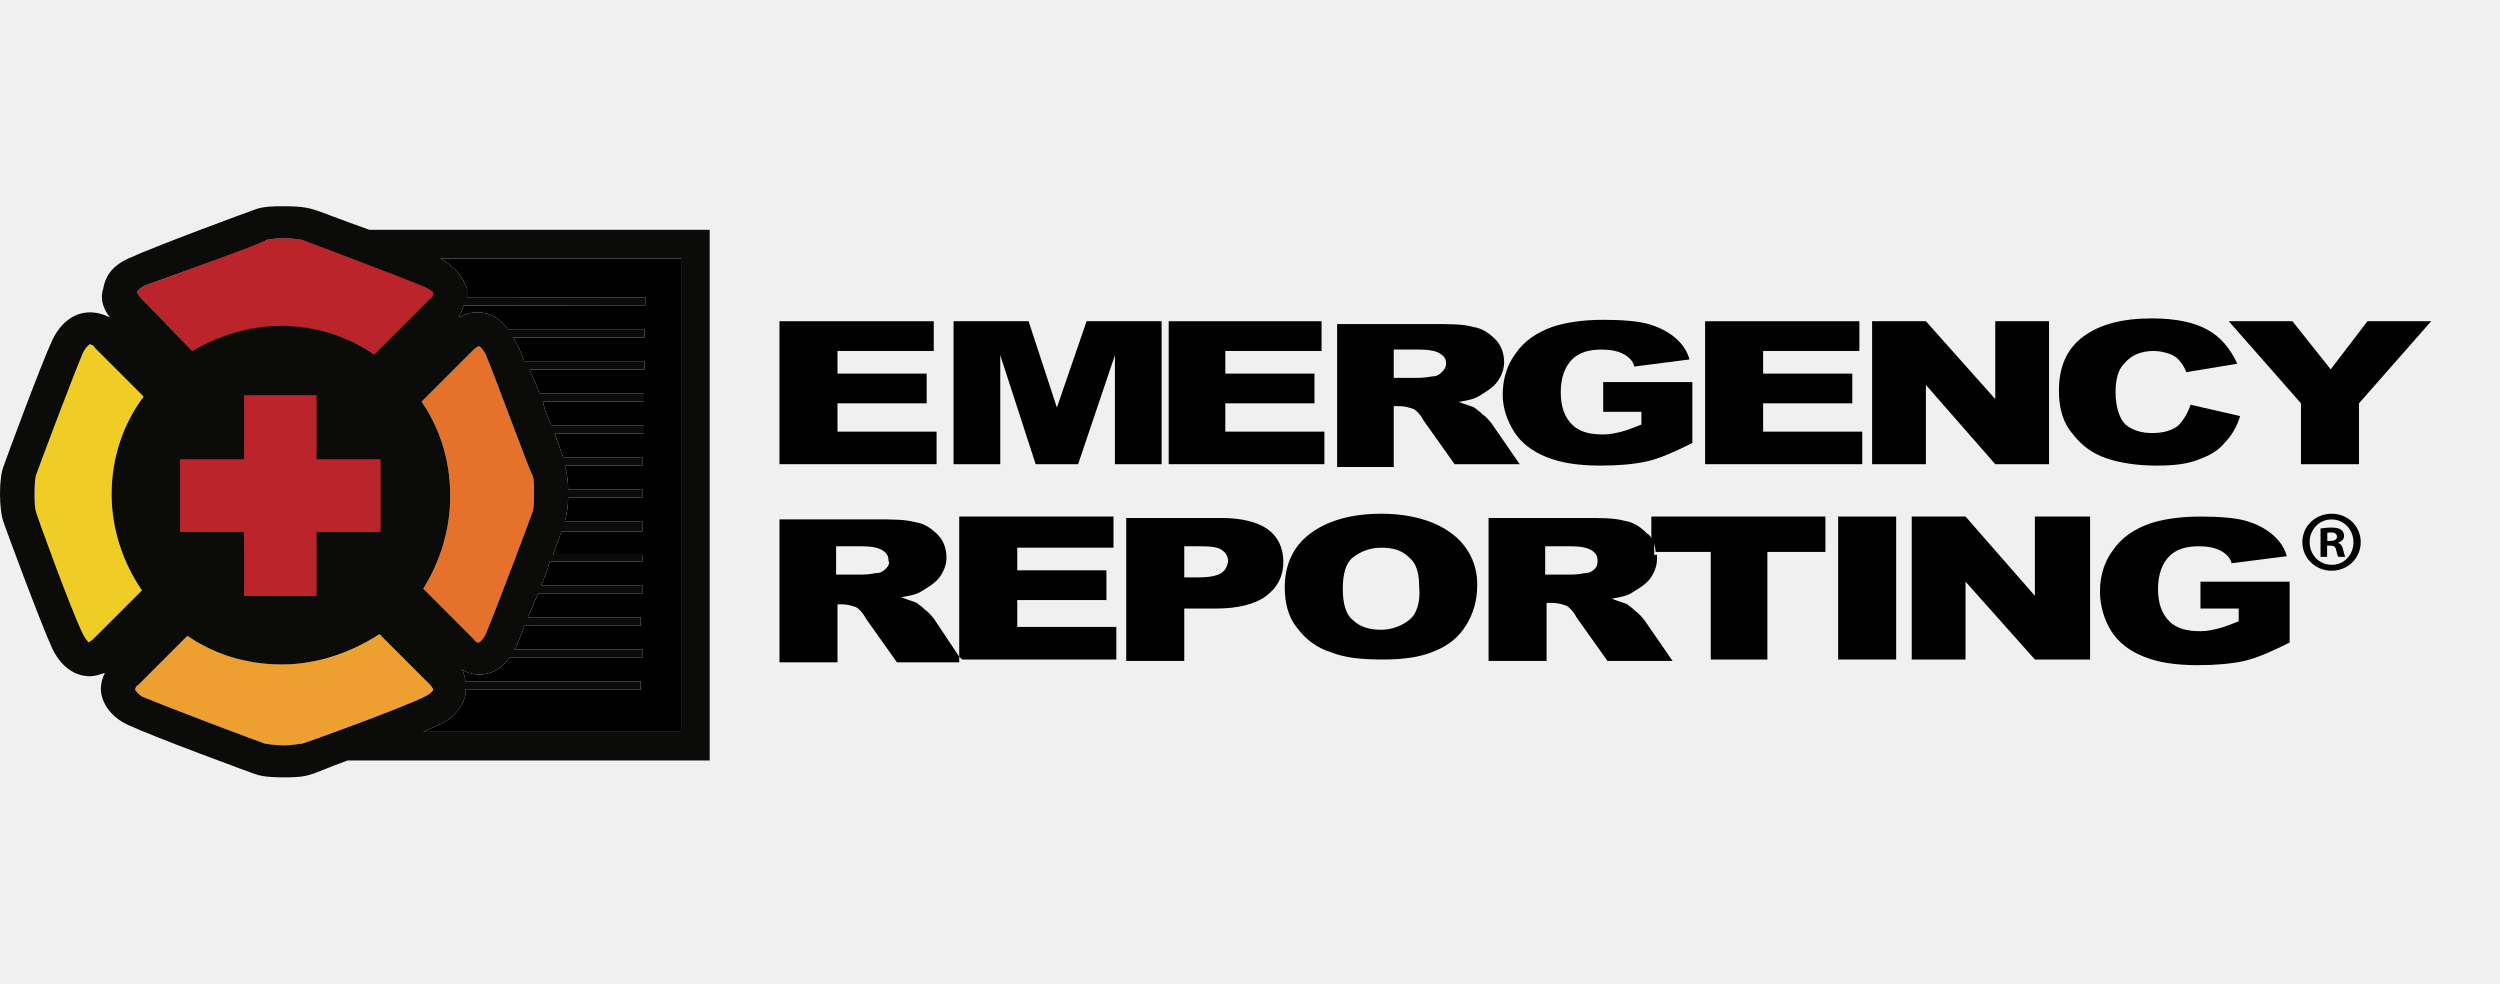
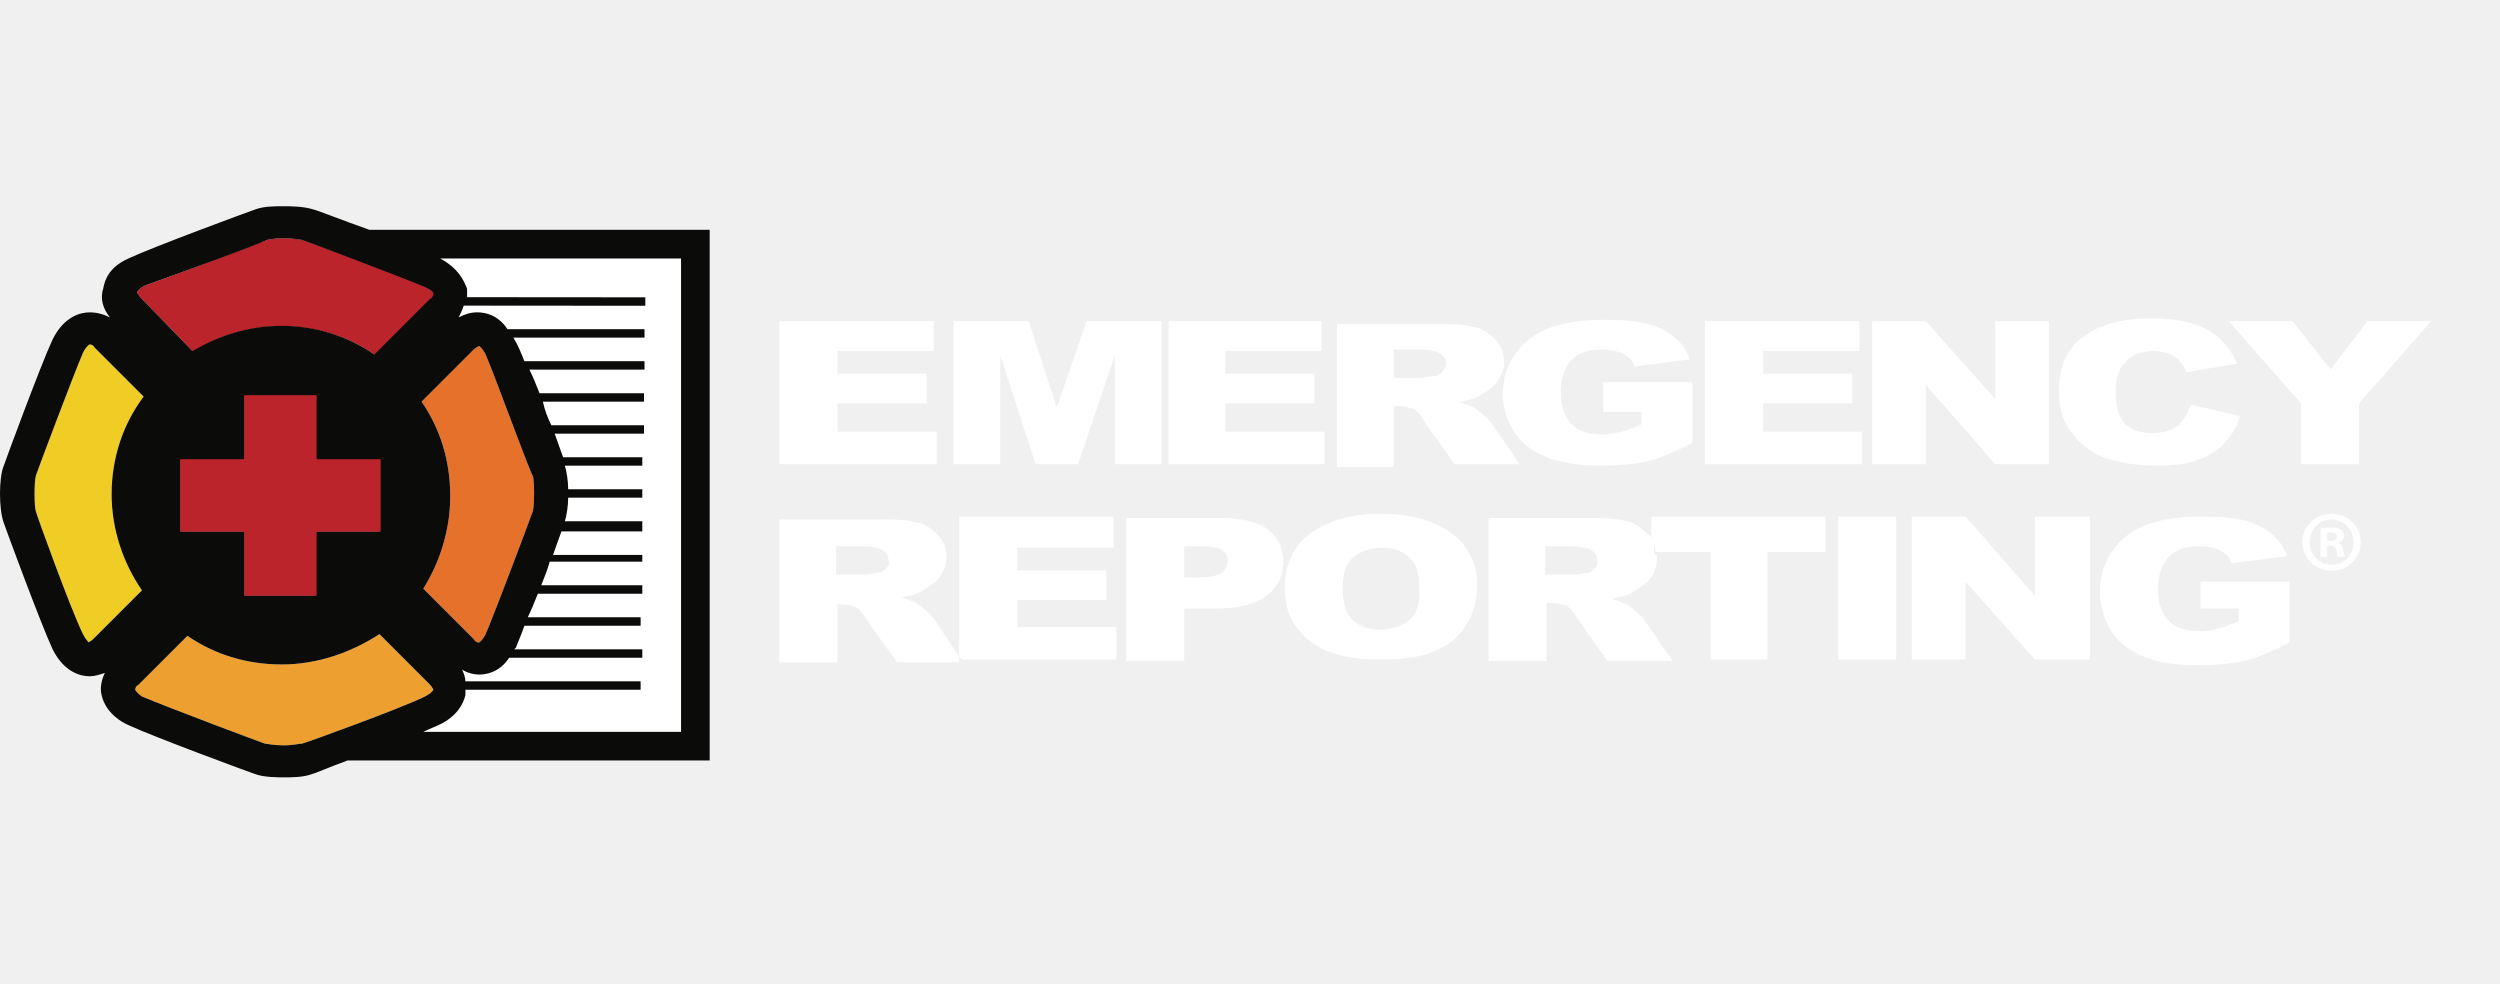
<svg xmlns="http://www.w3.org/2000/svg" width="122" height="48" viewBox="0 0 122 48">
  <g fill="none" fill-rule="evenodd" transform="translate(0 10)">
-     <path fill="#000000" d="M33.235,25.715 L20.657,25.715 C20.985,25.55 21.232,25.468 21.396,25.386 C22.301,24.975 22.63,24.317 22.712,23.906 C22.712,23.824 22.712,23.742 22.712,23.659 L31.262,23.659 L31.262,23.248 L22.712,23.248 C22.712,23.084 22.63,22.837 22.548,22.673 C22.794,22.837 23.123,22.919 23.37,22.919 C23.699,22.919 24.356,22.837 24.849,22.097 L31.344,22.097 L31.344,21.686 L25.096,21.686 L25.178,21.604 C25.261,21.357 25.425,21.029 25.59,20.535 L31.262,20.535 L31.262,20.124 L25.754,20.124 C25.918,19.795 26.083,19.384 26.247,18.973 L31.344,18.973 L31.344,18.562 L26.412,18.562 C26.576,18.151 26.741,17.74 26.823,17.411 L31.344,17.411 L31.344,17.082 L26.987,17.082 C27.152,16.589 27.316,16.178 27.398,15.931 L31.344,15.931 L31.344,15.438 L27.563,15.438 C27.645,15.191 27.727,14.698 27.727,14.287 L31.344,14.287 L31.344,13.876 L27.727,13.876 C27.727,13.465 27.645,12.971 27.563,12.725 L31.344,12.725 L31.344,12.314 L27.48,12.314 C27.398,12.067 27.234,11.656 27.069,11.163 L31.427,11.163 L31.427,10.752 L26.905,10.752 C26.741,10.423 26.576,10.012 26.494,9.601 L31.427,9.601 L31.427,9.19 L26.329,9.19 C26.165,8.779 26.001,8.367 25.836,8.038 L31.452,8.038 L31.452,7.627 L25.59,7.627 C25.425,7.216 25.261,6.805 25.096,6.559 C25.096,6.559 25.096,6.476 25.014,6.476 L31.452,6.476 L31.452,6.065 L24.767,6.065 C24.274,5.325 23.616,5.243 23.288,5.243 C22.959,5.243 22.712,5.325 22.383,5.49 C22.465,5.325 22.548,5.161 22.63,4.914 L31.491,4.921 L31.491,4.51 L22.794,4.503 C22.794,4.339 22.794,4.257 22.794,4.092 C22.63,3.681 22.383,3.106 21.479,2.612 L33.235,2.612 L33.235,25.715 Z" />
+     <path fill="#FFFFFF" d="M33.235,25.715 L20.657,25.715 C20.985,25.55 21.232,25.468 21.396,25.386 C22.301,24.975 22.63,24.317 22.712,23.906 C22.712,23.824 22.712,23.742 22.712,23.659 L31.262,23.659 L31.262,23.248 L22.712,23.248 C22.712,23.084 22.63,22.837 22.548,22.673 C22.794,22.837 23.123,22.919 23.37,22.919 C23.699,22.919 24.356,22.837 24.849,22.097 L31.344,22.097 L31.344,21.686 L25.096,21.686 L25.178,21.604 C25.261,21.357 25.425,21.029 25.59,20.535 L31.262,20.535 L31.262,20.124 L25.754,20.124 C25.918,19.795 26.083,19.384 26.247,18.973 L31.344,18.973 L31.344,18.562 L26.412,18.562 C26.576,18.151 26.741,17.74 26.823,17.411 L31.344,17.411 L31.344,17.082 L26.987,17.082 C27.152,16.589 27.316,16.178 27.398,15.931 L31.344,15.931 L31.344,15.438 L27.563,15.438 C27.645,15.191 27.727,14.698 27.727,14.287 L31.344,14.287 L31.344,13.876 L27.727,13.876 C27.727,13.465 27.645,12.971 27.563,12.725 L31.344,12.725 L31.344,12.314 L27.48,12.314 C27.398,12.067 27.234,11.656 27.069,11.163 L31.427,11.163 L31.427,10.752 L26.905,10.752 C26.741,10.423 26.576,10.012 26.494,9.601 L31.427,9.601 L31.427,9.19 L26.329,9.19 C26.165,8.779 26.001,8.367 25.836,8.038 L31.452,8.038 L31.452,7.627 L25.59,7.627 C25.425,7.216 25.261,6.805 25.096,6.559 C25.096,6.559 25.096,6.476 25.014,6.476 L31.452,6.476 L31.452,6.065 L24.767,6.065 C24.274,5.325 23.616,5.243 23.288,5.243 C22.959,5.243 22.712,5.325 22.383,5.49 C22.465,5.325 22.548,5.161 22.63,4.914 L31.491,4.921 L31.491,4.51 L22.794,4.503 C22.794,4.339 22.794,4.257 22.794,4.092 C22.63,3.681 22.383,3.106 21.479,2.612 L33.235,2.612 L33.235,25.715 Z" />
    <path fill="#BB242B" d="M6.729,4.277 C6.729,4.277 6.729,4.441 6.893,4.524 L9.442,7.155 C10.675,6.332 12.237,5.921 13.799,5.921 C15.444,5.921 17.088,6.414 18.321,7.319 L21.034,4.606 C21.116,4.524 21.199,4.359 21.199,4.359 C21.199,4.359 21.116,4.195 20.788,4.03 C19.637,3.455 15.033,1.81 14.786,1.728 C14.704,1.728 14.375,1.646 13.881,1.646 C13.388,1.646 13.142,1.728 13.059,1.728 C12.977,1.728 8.209,3.537 7.058,4.03 C6.811,4.113 6.729,4.195 6.729,4.277" />
    <path fill="#BB242B" d="M9.393,7.134 C10.626,6.394 12.106,5.901 13.75,5.901 C15.395,5.901 16.957,6.394 18.272,7.299 L20.985,4.586 C21.15,4.503 21.15,4.339 21.15,4.339 C21.15,4.257 21.068,4.174 20.739,4.01 C19.588,3.517 14.984,1.79 14.737,1.708 C14.655,1.708 14.326,1.626 13.833,1.626 C13.339,1.626 13.093,1.708 13.01,1.708 C13.01,1.79 8.242,3.517 7.091,3.928 C6.762,4.092 6.68,4.257 6.68,4.257 C6.68,4.257 6.762,4.421 6.844,4.503 L9.393,7.134" />
    <path fill="#E5712A" d="M21.972,14.205 C21.972,15.849 21.479,17.411 20.657,18.726 L23.123,21.193 C23.205,21.357 23.37,21.357 23.37,21.357 C23.37,21.357 23.534,21.275 23.699,20.946 C24.192,19.795 25.918,15.191 26.001,14.945 C26.083,14.616 26.083,13.465 26.001,13.218 C25.918,13.218 24.192,8.45 23.699,7.299 C23.534,6.97 23.37,6.887 23.37,6.887 C23.37,6.887 23.205,6.97 23.123,7.052 L20.574,9.601 C21.479,10.916 21.972,12.478 21.972,14.205" />
    <polyline fill="#BB242B" points="15.395 19.055 15.395 15.931 18.519 15.931 18.519 12.478 15.395 12.478 15.395 9.354 11.942 9.354 11.942 12.478 8.818 12.478 8.818 15.931 11.942 15.931 11.942 19.055 15.395 19.055" />
    <path fill="#F0CD25" d="M5.447,14.123 C5.447,12.314 6.022,10.669 7.009,9.354 L4.624,6.97 C4.542,6.805 4.378,6.805 4.378,6.805 C4.378,6.805 4.213,6.887 4.049,7.216 C3.556,8.367 1.829,12.971 1.747,13.218 C1.665,13.547 1.665,14.698 1.747,14.945 C1.747,15.027 3.474,19.795 4.049,20.946 C4.184,21.216 4.316,21.319 4.315,21.347 C4.357,21.325 4.475,21.26 4.542,21.193 L6.927,18.809 C6.022,17.493 5.447,15.849 5.447,14.123" />
    <path fill="#EDA02F" d="M18.519,20.946 C17.121,21.851 15.477,22.426 13.75,22.426 C12.024,22.426 10.462,21.933 9.146,21.029 L6.762,23.413 C6.598,23.495 6.598,23.659 6.598,23.659 C6.598,23.659 6.68,23.824 6.927,23.988 C8.078,24.482 12.682,26.208 12.928,26.29 C13.01,26.29 13.339,26.373 13.833,26.373 C14.326,26.373 14.573,26.29 14.737,26.29 C14.819,26.29 19.588,24.564 20.739,23.988 C21.068,23.824 21.15,23.659 21.15,23.659 C21.15,23.659 21.068,23.495 20.985,23.413 L18.519,20.946" />
    <path fill="#0B0B09" d="M33.235,25.715 L20.657,25.715 C20.985,25.55 21.232,25.468 21.396,25.386 C22.301,24.975 22.63,24.317 22.712,23.906 C22.712,23.824 22.712,23.742 22.712,23.659 L31.262,23.659 L31.262,23.248 L22.712,23.248 C22.712,23.084 22.63,22.837 22.548,22.673 C22.794,22.837 23.123,22.919 23.37,22.919 C23.699,22.919 24.356,22.837 24.849,22.097 L31.344,22.097 L31.344,21.686 L25.096,21.686 L25.178,21.604 C25.261,21.357 25.425,21.029 25.59,20.535 L31.262,20.535 L31.262,20.124 L25.754,20.124 C25.918,19.795 26.083,19.384 26.247,18.973 L31.344,18.973 L31.344,18.562 L26.412,18.562 C26.576,18.151 26.741,17.74 26.823,17.411 L31.344,17.411 L31.344,17.082 L26.987,17.082 C27.152,16.589 27.316,16.178 27.398,15.931 L31.344,15.931 L31.344,15.438 L27.563,15.438 C27.645,15.191 27.727,14.698 27.727,14.287 L31.344,14.287 L31.344,13.876 L27.727,13.876 C27.727,13.465 27.645,12.971 27.563,12.725 L31.344,12.725 L31.344,12.314 L27.48,12.314 C27.398,12.067 27.234,11.656 27.069,11.163 L31.427,11.163 L31.427,10.752 L26.905,10.752 C26.741,10.423 26.576,10.012 26.494,9.601 L31.427,9.601 L31.427,9.19 L26.329,9.19 C26.165,8.779 26.001,8.367 25.836,8.038 L31.452,8.038 L31.452,7.627 L25.59,7.627 C25.425,7.216 25.261,6.805 25.096,6.559 C25.096,6.559 25.096,6.476 25.014,6.476 L31.452,6.476 L31.452,6.065 L24.767,6.065 C24.274,5.325 23.616,5.243 23.288,5.243 C22.959,5.243 22.712,5.325 22.383,5.49 C22.465,5.325 22.548,5.161 22.63,4.914 L31.491,4.921 L31.491,4.51 L22.794,4.503 C22.794,4.339 22.794,4.257 22.794,4.092 C22.63,3.681 22.383,3.106 21.479,2.612 L33.235,2.612 L33.235,25.715 Z M8.818,15.931 L8.818,12.478 L11.942,12.478 L11.942,9.354 L15.395,9.354 L15.395,12.478 L18.519,12.478 L18.519,15.931 L15.395,15.931 L15.395,19.055 L11.942,19.055 L11.942,15.931 L8.818,15.931 Z M20.574,9.601 L23.123,7.052 C23.205,6.97 23.37,6.887 23.37,6.887 C23.37,6.887 23.534,6.97 23.699,7.299 C24.192,8.45 25.918,13.218 26.001,13.218 C26.083,13.465 26.083,14.616 26.001,14.945 C25.918,15.191 24.192,19.795 23.699,20.946 C23.534,21.275 23.37,21.357 23.37,21.357 C23.37,21.357 23.205,21.357 23.123,21.193 L20.657,18.726 C21.479,17.411 21.972,15.849 21.972,14.205 C21.972,12.478 21.479,10.916 20.574,9.601 Z M13.833,1.626 C14.326,1.626 14.655,1.708 14.737,1.708 C14.984,1.79 19.588,3.517 20.739,4.01 C21.068,4.174 21.15,4.257 21.15,4.339 C21.15,4.339 21.15,4.503 20.985,4.586 L18.272,7.299 C16.957,6.394 15.395,5.901 13.75,5.901 C12.106,5.901 10.626,6.394 9.393,7.134 L6.844,4.503 C6.762,4.421 6.68,4.257 6.68,4.257 C6.68,4.257 6.762,4.092 7.091,3.928 C8.242,3.517 13.01,1.79 13.01,1.708 C13.093,1.708 13.339,1.626 13.833,1.626 Z M4.315,21.347 C4.316,21.319 4.184,21.216 4.049,20.946 C3.474,19.795 1.747,15.027 1.747,14.945 C1.665,14.698 1.665,13.547 1.747,13.218 C1.829,12.971 3.556,8.367 4.049,7.216 C4.213,6.887 4.378,6.805 4.378,6.805 C4.378,6.805 4.542,6.805 4.624,6.97 L7.009,9.354 C6.022,10.669 5.447,12.314 5.447,14.123 C5.447,15.849 6.022,17.493 6.927,18.809 L4.542,21.193 C4.475,21.26 4.357,21.325 4.315,21.347 Z M12.928,26.29 C12.682,26.208 8.078,24.482 6.927,23.988 C6.68,23.824 6.598,23.659 6.598,23.659 C6.598,23.659 6.598,23.495 6.762,23.413 L9.146,21.029 C10.462,21.933 12.024,22.426 13.75,22.426 C15.477,22.426 17.121,21.851 18.519,20.946 L20.985,23.413 C21.068,23.495 21.15,23.659 21.15,23.659 C21.15,23.659 21.068,23.824 20.739,23.988 C19.588,24.564 14.819,26.29 14.737,26.29 C14.573,26.29 14.326,26.373 13.833,26.373 C13.339,26.373 13.01,26.29 12.928,26.29 Z M18.026,1.215 C16.628,0.721 15.395,0.228 15.313,0.228 C14.819,0.064 14.161,0.064 13.833,0.064 C13.422,0.064 12.846,0.064 12.435,0.228 C12.188,0.31 7.502,2.037 6.269,2.612 C5.365,3.023 5.118,3.599 5.036,4.092 C4.871,4.586 5.036,5.079 5.365,5.49 C5.036,5.325 4.707,5.243 4.378,5.243 C3.967,5.243 3.145,5.408 2.569,6.559 C1.994,7.792 0.267,12.478 0.185,12.725 C-0.062,13.3 -0.062,14.862 0.185,15.52 C0.267,15.767 1.994,20.453 2.569,21.686 C3.145,22.837 3.967,23.002 4.378,23.002 C4.624,23.002 4.871,22.919 5.118,22.837 C4.954,23.166 4.871,23.577 4.954,23.906 C5.036,24.317 5.365,24.975 6.269,25.386 C7.502,25.961 12.188,27.688 12.435,27.77 C12.846,27.935 13.586,27.935 13.833,27.935 C14.244,27.935 14.819,27.935 15.23,27.77 C15.313,27.77 16.052,27.441 16.957,27.112 L34.633,27.112 L34.633,1.215 L18.026,1.215 Z" />
    <polyline fill="#BB242B" points="15.451 19.069 15.451 15.944 18.575 15.944 18.575 12.409 15.451 12.409 15.451 9.285 11.916 9.285 11.916 12.409 8.791 12.409 8.791 15.944 11.916 15.944 11.916 19.069 15.451 19.069" />
-     <path fill="#000000" d="M68.014,7.058 L69.257,7.058 C69.741,7.058 70.086,7.127 70.293,7.265 C70.501,7.403 70.57,7.541 70.57,7.749 C70.57,7.887 70.501,8.025 70.362,8.163 C70.225,8.301 70.086,8.37 69.879,8.37 C69.534,8.439 69.257,8.439 69.119,8.439 L68.014,8.439 L68.014,7.058 Z M68.014,9.82 L68.29,9.82 C68.567,9.82 68.774,9.89 68.981,9.958 C69.119,10.028 69.326,10.235 69.465,10.511 L70.984,12.652 L74.161,12.652 L72.78,10.649 C72.711,10.58 72.573,10.373 72.365,10.235 C72.158,10.028 72.02,9.958 71.951,9.89 C71.813,9.82 71.537,9.751 71.191,9.613 C71.606,9.544 71.951,9.475 72.158,9.337 C72.504,9.13 72.849,8.923 73.056,8.646 C73.264,8.37 73.401,8.025 73.401,7.679 C73.401,7.265 73.264,6.85 72.987,6.574 C72.711,6.298 72.365,6.022 71.882,5.953 C71.398,5.814 70.777,5.814 69.879,5.814 L65.252,5.814 L65.252,12.79 L68.014,12.79 L68.014,9.82 Z" />
-     <path fill="#000000" d="M73.885,11.064 C74.23,11.616 74.783,12.031 75.473,12.307 C76.164,12.583 76.993,12.721 78.098,12.721 C78.996,12.721 79.756,12.652 80.377,12.514 C80.999,12.376 81.759,12.031 82.587,11.616 L82.587,8.646 L78.236,8.646 L78.236,10.097 L80.101,10.097 L80.101,10.718 C79.756,10.857 79.41,10.995 79.134,11.064 C78.858,11.133 78.581,11.202 78.236,11.202 C77.546,11.202 77.062,11.064 76.717,10.718 C76.371,10.373 76.164,9.89 76.164,9.13 C76.164,8.439 76.371,7.887 76.717,7.541 C77.062,7.196 77.546,7.058 78.167,7.058 C78.581,7.058 78.927,7.127 79.203,7.265 C79.48,7.403 79.687,7.61 79.756,7.887 L82.449,7.541 C82.311,7.058 82.035,6.712 81.69,6.436 C81.344,6.16 80.93,5.953 80.446,5.814 C79.963,5.676 79.203,5.607 78.236,5.607 C77.2,5.607 76.371,5.746 75.75,5.953 C74.99,6.229 74.369,6.643 73.954,7.265 C73.54,7.818 73.332,8.508 73.332,9.268 C73.332,9.89 73.54,10.511 73.885,11.064" />
-     <polyline fill="#000000" points="90.876 11.064 86.041 11.064 86.041 9.682 90.392 9.682 90.392 8.232 86.041 8.232 86.041 7.127 90.738 7.127 90.738 5.676 83.209 5.676 83.209 12.652 90.876 12.652 90.876 11.064" />
-     <polyline fill="#000000" points="93.984 8.785 97.368 12.652 99.993 12.652 99.993 5.676 97.368 5.676 97.368 9.475 93.984 5.676 91.359 5.676 91.359 12.652 93.984 12.652 93.984 8.785" />
-     <path fill="#000000" d="M102.824,12.376 C103.446,12.583 104.275,12.721 105.242,12.721 C106.071,12.721 106.692,12.652 107.245,12.445 C107.797,12.238 108.212,12.031 108.557,11.616 C108.903,11.271 109.179,10.787 109.317,10.304 L106.9,9.751 C106.761,10.166 106.554,10.511 106.278,10.787 C106.002,10.995 105.587,11.133 105.035,11.133 C104.482,11.133 104.068,10.995 103.722,10.718 C103.446,10.442 103.239,9.89 103.239,9.13 C103.239,8.508 103.377,8.025 103.653,7.749 C103.999,7.334 104.482,7.127 105.104,7.127 C105.38,7.127 105.656,7.196 105.864,7.265 C106.071,7.334 106.278,7.472 106.416,7.679 C106.485,7.749 106.623,7.956 106.692,8.163 L109.179,7.749 C108.833,6.989 108.35,6.436 107.728,6.091 C107.107,5.746 106.209,5.538 105.035,5.538 C103.584,5.538 102.479,5.814 101.65,6.436 C100.822,7.058 100.476,7.956 100.476,9.061 C100.476,9.958 100.683,10.649 101.167,11.202 C101.65,11.823 102.203,12.169 102.824,12.376" />
-     <polyline fill="#000000" points="112.287 12.652 115.119 12.652 115.119 9.682 118.641 5.676 115.533 5.676 113.737 8.025 111.872 5.676 108.764 5.676 112.287 9.682 112.287 12.652" />
-     <polyline fill="#000000" points="64.63 11.064 59.795 11.064 59.795 9.682 64.146 9.682 64.146 8.232 59.795 8.232 59.795 7.127 64.492 7.127 64.492 5.676 57.032 5.676 57.032 12.652 64.63 12.652 64.63 11.064" />
-     <polyline fill="#000000" points="48.813 7.334 50.54 12.652 52.612 12.652 54.408 7.334 54.408 12.652 56.687 12.652 56.687 5.676 53.026 5.676 51.576 9.89 50.195 5.676 46.534 5.676 46.534 12.652 48.813 12.652 48.813 7.334" />
-     <polyline fill="#000000" points="45.705 11.064 40.87 11.064 40.87 9.682 45.222 9.682 45.222 8.232 40.87 8.232 40.87 7.127 45.567 7.127 45.567 5.676 38.039 5.676 38.039 12.652 45.705 12.652 45.705 11.064" />
-     <path fill="#000000" d="M43.219,17.763 C43.081,17.902 42.942,17.97 42.735,17.97 C42.39,18.04 42.114,18.04 41.975,18.04 L40.802,18.04 L40.802,16.658 L42.045,16.658 C42.528,16.658 42.874,16.727 43.081,16.866 C43.288,17.004 43.357,17.142 43.357,17.349 C43.426,17.487 43.357,17.625 43.219,17.763 Z M46.81,22.046 L45.567,20.181 C45.498,20.112 45.36,19.905 45.153,19.766 C44.946,19.559 44.807,19.49 44.738,19.421 C44.6,19.352 44.324,19.283 43.978,19.145 C44.393,19.076 44.738,19.006 44.946,18.868 C45.291,18.661 45.636,18.454 45.843,18.178 C46.05,17.902 46.189,17.556 46.189,17.211 C46.189,16.796 46.05,16.382 45.774,16.106 C45.498,15.829 45.153,15.553 44.669,15.484 C44.186,15.346 43.564,15.346 42.666,15.346 L38.039,15.346 L38.039,22.322 L40.87,22.322 L40.87,19.49 L41.078,19.49 C41.354,19.49 41.561,19.559 41.768,19.628 C41.906,19.697 42.114,19.905 42.252,20.181 L43.771,22.322 L46.949,22.322 L46.81,22.322 L46.81,22.046 Z" />
-     <polyline fill="#000000" points="49.642 19.283 53.993 19.283 53.993 17.833 49.642 17.833 49.642 16.727 54.339 16.727 54.339 15.208 46.81 15.208 46.81 22.046 46.949 22.184 54.477 22.184 54.477 20.595 49.642 20.595 49.642 19.283" />
-     <path fill="#000000" d="M59.588 17.97C59.381 18.109 58.966 18.178 58.483 18.178L57.792 18.178 57.792 16.658 58.621 16.658C59.174 16.658 59.519 16.727 59.657 16.866 59.864 17.004 59.933 17.211 59.933 17.418 59.864 17.694 59.795 17.833 59.588 17.97zM61.867 15.829C61.384 15.484 60.624 15.277 59.588 15.277L54.961 15.277 54.961 22.253 57.792 22.253 57.792 19.697 59.312 19.697C60.417 19.697 61.246 19.49 61.798 19.076 62.351 18.661 62.627 18.109 62.627 17.418 62.627 16.727 62.351 16.175 61.867 15.829zM68.774 20.25C68.429 20.526 67.945 20.733 67.393 20.733 66.84 20.733 66.357 20.595 66.011 20.25 65.666 19.974 65.528 19.421 65.528 18.73 65.528 18.04 65.666 17.487 66.011 17.211 66.357 16.934 66.84 16.727 67.393 16.727 68.014 16.727 68.429 16.866 68.774 17.211 69.119 17.487 69.257 17.97 69.257 18.661 69.326 19.421 69.119 19.974 68.774 20.25zM70.846 16.037C70.017 15.415 68.843 15.07 67.393 15.07 65.942 15.07 64.768 15.415 63.939 16.037 63.11 16.658 62.696 17.556 62.696 18.661 62.696 19.49 62.903 20.181 63.318 20.664 63.732 21.217 64.284 21.631 64.975 21.838 65.666 22.114 66.495 22.184 67.531 22.184 68.567 22.184 69.396 22.046 70.017 21.769 70.708 21.493 71.191 21.079 71.537 20.526 71.882 19.974 72.089 19.352 72.089 18.523 72.089 17.556 71.675 16.658 70.846 16.037zM77.822 17.763C77.684 17.902 77.546 17.97 77.338 17.97 76.993 18.04 76.717 18.04 76.578 18.04L75.405 18.04 75.405 16.658 76.648 16.658C77.131 16.658 77.477 16.727 77.684 16.866 77.891 17.004 77.96 17.142 77.96 17.349 77.96 17.487 77.96 17.625 77.822 17.763zM80.654 16.382C80.585 16.244 80.516 16.106 80.377 16.037 80.101 15.76 79.756 15.484 79.272 15.415 78.789 15.277 78.167 15.277 77.269 15.277L72.642 15.277 72.642 22.253 75.473 22.253 75.473 19.421 75.75 19.421C76.026 19.421 76.233 19.49 76.441 19.559 76.578 19.628 76.786 19.835 76.924 20.112L78.444 22.253 81.621 22.253 80.239 20.25C80.17 20.181 80.032 19.974 79.825 19.835 79.617 19.628 79.48 19.559 79.41 19.49 79.272 19.421 78.996 19.352 78.651 19.214 79.065 19.145 79.41 19.076 79.617 18.938 79.963 18.73 80.308 18.523 80.516 18.247 80.723 17.97 80.861 17.625 80.861 17.28 80.861 17.211 80.861 17.142 80.861 17.073L80.723 17.073 80.723 16.382 80.654 16.382z" />
-     <path fill="#000000" d="M80.654,16.382 C80.723,16.52 80.792,16.727 80.792,16.934 L83.485,16.934 L83.485,22.184 L86.248,22.184 L86.248,16.934 L89.08,16.934 L89.08,15.208 L80.585,15.208 L80.585,16.382 L80.654,16.382" />
-     <polygon fill="#000000" points="89.701 22.184 92.533 22.184 92.533 15.208 89.701 15.208" />
-     <polyline fill="#000000" points="99.302 19.076 95.918 15.208 93.293 15.208 93.293 22.184 95.918 22.184 95.918 18.385 99.302 22.184 101.996 22.184 101.996 15.208 99.302 15.208 99.302 19.076" />
-     <path fill="#000000" d="M107.383 19.697L109.248 19.697 109.248 20.319C108.903 20.457 108.557 20.595 108.281 20.664 108.004 20.733 107.728 20.802 107.383 20.802 106.692 20.802 106.209 20.664 105.864 20.319 105.518 19.974 105.311 19.49 105.311 18.73 105.311 18.04 105.518 17.487 105.864 17.142 106.209 16.796 106.692 16.658 107.314 16.658 107.728 16.658 108.074 16.727 108.35 16.866 108.626 17.004 108.833 17.211 108.903 17.487L111.596 17.142C111.458 16.658 111.182 16.313 110.836 16.037 110.491 15.76 110.077 15.553 109.593 15.415 109.11 15.277 108.35 15.208 107.383 15.208 106.347 15.208 105.518 15.346 104.897 15.553 104.137 15.829 103.515 16.244 103.101 16.866 102.686 17.418 102.479 18.109 102.479 18.868 102.479 19.559 102.686 20.25 103.032 20.802 103.377 21.355 103.929 21.769 104.62 22.046 105.311 22.322 106.14 22.46 107.245 22.46 108.143 22.46 108.903 22.391 109.524 22.253 110.146 22.114 110.906 21.769 111.734 21.355L111.734 18.385 107.383 18.385 107.383 19.697M113.572 16.397L113.724 16.397C113.901 16.397 114.045 16.337 114.045 16.194 114.045 16.067 113.952 15.983 113.749 15.983 113.665 15.983 113.605 15.991 113.572 16L113.572 16.397zM113.563 17.174L113.242 17.174 113.242 15.788C113.369 15.771 113.547 15.746 113.775 15.746 114.037 15.746 114.155 15.788 114.248 15.856 114.332 15.915 114.392 16.017 114.392 16.152 114.392 16.321 114.265 16.43 114.104 16.481L114.104 16.498C114.239 16.54 114.307 16.65 114.349 16.836 114.392 17.048 114.425 17.124 114.451 17.174L114.112 17.174C114.07 17.124 114.045 17.005 114.003 16.836 113.977 16.692 113.893 16.625 113.715 16.625L113.563 16.625 113.563 17.174zM113.775 15.349C113.174 15.349 112.71 15.847 112.71 16.456 112.71 17.073 113.174 17.563 113.791 17.563 114.392 17.572 114.848 17.073 114.848 16.464 114.848 15.847 114.392 15.349 113.783 15.349L113.775 15.349zM113.791 15.07C114.578 15.07 115.203 15.678 115.203 16.456 115.203 17.233 114.578 17.851 113.783 17.851 112.988 17.851 112.355 17.233 112.355 16.456 112.355 15.678 112.988 15.07 113.783 15.07L113.791 15.07z" />
+     <path fill="#FFFFFF" d="M68.014,7.058 L69.257,7.058 C69.741,7.058 70.086,7.127 70.293,7.265 C70.501,7.403 70.57,7.541 70.57,7.749 C70.57,7.887 70.501,8.025 70.362,8.163 C70.225,8.301 70.086,8.37 69.879,8.37 C69.534,8.439 69.257,8.439 69.119,8.439 L68.014,8.439 L68.014,7.058 Z M68.014,9.82 L68.29,9.82 C68.567,9.82 68.774,9.89 68.981,9.958 C69.119,10.028 69.326,10.235 69.465,10.511 L70.984,12.652 L74.161,12.652 L72.78,10.649 C72.711,10.58 72.573,10.373 72.365,10.235 C72.158,10.028 72.02,9.958 71.951,9.89 C71.813,9.82 71.537,9.751 71.191,9.613 C71.606,9.544 71.951,9.475 72.158,9.337 C72.504,9.13 72.849,8.923 73.056,8.646 C73.264,8.37 73.401,8.025 73.401,7.679 C73.401,7.265 73.264,6.85 72.987,6.574 C72.711,6.298 72.365,6.022 71.882,5.953 C71.398,5.814 70.777,5.814 69.879,5.814 L65.252,5.814 L65.252,12.79 L68.014,12.79 L68.014,9.82 Z" />
+     <path fill="#FFFFFF" d="M73.885,11.064 C74.23,11.616 74.783,12.031 75.473,12.307 C76.164,12.583 76.993,12.721 78.098,12.721 C78.996,12.721 79.756,12.652 80.377,12.514 C80.999,12.376 81.759,12.031 82.587,11.616 L82.587,8.646 L78.236,8.646 L78.236,10.097 L80.101,10.097 L80.101,10.718 C79.756,10.857 79.41,10.995 79.134,11.064 C78.858,11.133 78.581,11.202 78.236,11.202 C77.546,11.202 77.062,11.064 76.717,10.718 C76.371,10.373 76.164,9.89 76.164,9.13 C76.164,8.439 76.371,7.887 76.717,7.541 C77.062,7.196 77.546,7.058 78.167,7.058 C78.581,7.058 78.927,7.127 79.203,7.265 C79.48,7.403 79.687,7.61 79.756,7.887 L82.449,7.541 C82.311,7.058 82.035,6.712 81.69,6.436 C81.344,6.16 80.93,5.953 80.446,5.814 C79.963,5.676 79.203,5.607 78.236,5.607 C77.2,5.607 76.371,5.746 75.75,5.953 C74.99,6.229 74.369,6.643 73.954,7.265 C73.54,7.818 73.332,8.508 73.332,9.268 C73.332,9.89 73.54,10.511 73.885,11.064" />
+     <polyline fill="#FFFFFF" points="90.876 11.064 86.041 11.064 86.041 9.682 90.392 9.682 90.392 8.232 86.041 8.232 86.041 7.127 90.738 7.127 90.738 5.676 83.209 5.676 83.209 12.652 90.876 12.652 90.876 11.064" />
+     <polyline fill="#FFFFFF" points="93.984 8.785 97.368 12.652 99.993 12.652 99.993 5.676 97.368 5.676 97.368 9.475 93.984 5.676 91.359 5.676 91.359 12.652 93.984 12.652 93.984 8.785" />
+     <path fill="#FFFFFF" d="M102.824,12.376 C103.446,12.583 104.275,12.721 105.242,12.721 C106.071,12.721 106.692,12.652 107.245,12.445 C107.797,12.238 108.212,12.031 108.557,11.616 C108.903,11.271 109.179,10.787 109.317,10.304 L106.9,9.751 C106.761,10.166 106.554,10.511 106.278,10.787 C106.002,10.995 105.587,11.133 105.035,11.133 C104.482,11.133 104.068,10.995 103.722,10.718 C103.446,10.442 103.239,9.89 103.239,9.13 C103.239,8.508 103.377,8.025 103.653,7.749 C103.999,7.334 104.482,7.127 105.104,7.127 C105.38,7.127 105.656,7.196 105.864,7.265 C106.071,7.334 106.278,7.472 106.416,7.679 C106.485,7.749 106.623,7.956 106.692,8.163 L109.179,7.749 C108.833,6.989 108.35,6.436 107.728,6.091 C107.107,5.746 106.209,5.538 105.035,5.538 C103.584,5.538 102.479,5.814 101.65,6.436 C100.822,7.058 100.476,7.956 100.476,9.061 C100.476,9.958 100.683,10.649 101.167,11.202 C101.65,11.823 102.203,12.169 102.824,12.376" />
+     <polyline fill="#FFFFFF" points="112.287 12.652 115.119 12.652 115.119 9.682 118.641 5.676 115.533 5.676 113.737 8.025 111.872 5.676 108.764 5.676 112.287 9.682 112.287 12.652" />
+     <polyline fill="#FFFFFF" points="64.63 11.064 59.795 11.064 59.795 9.682 64.146 9.682 64.146 8.232 59.795 8.232 59.795 7.127 64.492 7.127 64.492 5.676 57.032 5.676 57.032 12.652 64.63 12.652 64.63 11.064" />
+     <polyline fill="#FFFFFF" points="48.813 7.334 50.54 12.652 52.612 12.652 54.408 7.334 54.408 12.652 56.687 12.652 56.687 5.676 53.026 5.676 51.576 9.89 50.195 5.676 46.534 5.676 46.534 12.652 48.813 12.652 48.813 7.334" />
+     <polyline fill="#FFFFFF" points="45.705 11.064 40.87 11.064 40.87 9.682 45.222 9.682 45.222 8.232 40.87 8.232 40.87 7.127 45.567 7.127 45.567 5.676 38.039 5.676 38.039 12.652 45.705 12.652 45.705 11.064" />
+     <path fill="#FFFFFF" d="M43.219,17.763 C43.081,17.902 42.942,17.97 42.735,17.97 C42.39,18.04 42.114,18.04 41.975,18.04 L40.802,18.04 L40.802,16.658 L42.045,16.658 C42.528,16.658 42.874,16.727 43.081,16.866 C43.288,17.004 43.357,17.142 43.357,17.349 C43.426,17.487 43.357,17.625 43.219,17.763 Z M46.81,22.046 L45.567,20.181 C45.498,20.112 45.36,19.905 45.153,19.766 C44.946,19.559 44.807,19.49 44.738,19.421 C44.6,19.352 44.324,19.283 43.978,19.145 C44.393,19.076 44.738,19.006 44.946,18.868 C45.291,18.661 45.636,18.454 45.843,18.178 C46.05,17.902 46.189,17.556 46.189,17.211 C46.189,16.796 46.05,16.382 45.774,16.106 C45.498,15.829 45.153,15.553 44.669,15.484 C44.186,15.346 43.564,15.346 42.666,15.346 L38.039,15.346 L38.039,22.322 L40.87,22.322 L40.87,19.49 L41.078,19.49 C41.354,19.49 41.561,19.559 41.768,19.628 C41.906,19.697 42.114,19.905 42.252,20.181 L43.771,22.322 L46.949,22.322 L46.81,22.322 L46.81,22.046 Z" />
+     <polyline fill="#FFFFFF" points="49.642 19.283 53.993 19.283 53.993 17.833 49.642 17.833 49.642 16.727 54.339 16.727 54.339 15.208 46.81 15.208 46.81 22.046 46.949 22.184 54.477 22.184 54.477 20.595 49.642 20.595 49.642 19.283" />
+     <path fill="#FFFFFF" d="M59.588 17.97C59.381 18.109 58.966 18.178 58.483 18.178L57.792 18.178 57.792 16.658 58.621 16.658C59.174 16.658 59.519 16.727 59.657 16.866 59.864 17.004 59.933 17.211 59.933 17.418 59.864 17.694 59.795 17.833 59.588 17.97zM61.867 15.829C61.384 15.484 60.624 15.277 59.588 15.277L54.961 15.277 54.961 22.253 57.792 22.253 57.792 19.697 59.312 19.697C60.417 19.697 61.246 19.49 61.798 19.076 62.351 18.661 62.627 18.109 62.627 17.418 62.627 16.727 62.351 16.175 61.867 15.829zM68.774 20.25C68.429 20.526 67.945 20.733 67.393 20.733 66.84 20.733 66.357 20.595 66.011 20.25 65.666 19.974 65.528 19.421 65.528 18.73 65.528 18.04 65.666 17.487 66.011 17.211 66.357 16.934 66.84 16.727 67.393 16.727 68.014 16.727 68.429 16.866 68.774 17.211 69.119 17.487 69.257 17.97 69.257 18.661 69.326 19.421 69.119 19.974 68.774 20.25zM70.846 16.037C70.017 15.415 68.843 15.07 67.393 15.07 65.942 15.07 64.768 15.415 63.939 16.037 63.11 16.658 62.696 17.556 62.696 18.661 62.696 19.49 62.903 20.181 63.318 20.664 63.732 21.217 64.284 21.631 64.975 21.838 65.666 22.114 66.495 22.184 67.531 22.184 68.567 22.184 69.396 22.046 70.017 21.769 70.708 21.493 71.191 21.079 71.537 20.526 71.882 19.974 72.089 19.352 72.089 18.523 72.089 17.556 71.675 16.658 70.846 16.037zM77.822 17.763C77.684 17.902 77.546 17.97 77.338 17.97 76.993 18.04 76.717 18.04 76.578 18.04L75.405 18.04 75.405 16.658 76.648 16.658C77.131 16.658 77.477 16.727 77.684 16.866 77.891 17.004 77.96 17.142 77.96 17.349 77.96 17.487 77.96 17.625 77.822 17.763zM80.654 16.382C80.585 16.244 80.516 16.106 80.377 16.037 80.101 15.76 79.756 15.484 79.272 15.415 78.789 15.277 78.167 15.277 77.269 15.277L72.642 15.277 72.642 22.253 75.473 22.253 75.473 19.421 75.75 19.421C76.026 19.421 76.233 19.49 76.441 19.559 76.578 19.628 76.786 19.835 76.924 20.112L78.444 22.253 81.621 22.253 80.239 20.25C80.17 20.181 80.032 19.974 79.825 19.835 79.617 19.628 79.48 19.559 79.41 19.49 79.272 19.421 78.996 19.352 78.651 19.214 79.065 19.145 79.41 19.076 79.617 18.938 79.963 18.73 80.308 18.523 80.516 18.247 80.723 17.97 80.861 17.625 80.861 17.28 80.861 17.211 80.861 17.142 80.861 17.073L80.723 17.073 80.723 16.382 80.654 16.382z" />
+     <path fill="#FFFFFF" d="M80.654,16.382 C80.723,16.52 80.792,16.727 80.792,16.934 L83.485,16.934 L83.485,22.184 L86.248,22.184 L86.248,16.934 L89.08,16.934 L89.08,15.208 L80.585,15.208 L80.585,16.382 L80.654,16.382" />
+     <polygon fill="#FFFFFF" points="89.701 22.184 92.533 22.184 92.533 15.208 89.701 15.208" />
+     <polyline fill="#FFFFFF" points="99.302 19.076 95.918 15.208 93.293 15.208 93.293 22.184 95.918 22.184 95.918 18.385 99.302 22.184 101.996 22.184 101.996 15.208 99.302 15.208 99.302 19.076" />
+     <path fill="#FFFFFF" d="M107.383 19.697L109.248 19.697 109.248 20.319C108.903 20.457 108.557 20.595 108.281 20.664 108.004 20.733 107.728 20.802 107.383 20.802 106.692 20.802 106.209 20.664 105.864 20.319 105.518 19.974 105.311 19.49 105.311 18.73 105.311 18.04 105.518 17.487 105.864 17.142 106.209 16.796 106.692 16.658 107.314 16.658 107.728 16.658 108.074 16.727 108.35 16.866 108.626 17.004 108.833 17.211 108.903 17.487L111.596 17.142C111.458 16.658 111.182 16.313 110.836 16.037 110.491 15.76 110.077 15.553 109.593 15.415 109.11 15.277 108.35 15.208 107.383 15.208 106.347 15.208 105.518 15.346 104.897 15.553 104.137 15.829 103.515 16.244 103.101 16.866 102.686 17.418 102.479 18.109 102.479 18.868 102.479 19.559 102.686 20.25 103.032 20.802 103.377 21.355 103.929 21.769 104.62 22.046 105.311 22.322 106.14 22.46 107.245 22.46 108.143 22.46 108.903 22.391 109.524 22.253 110.146 22.114 110.906 21.769 111.734 21.355L111.734 18.385 107.383 18.385 107.383 19.697M113.572 16.397L113.724 16.397C113.901 16.397 114.045 16.337 114.045 16.194 114.045 16.067 113.952 15.983 113.749 15.983 113.665 15.983 113.605 15.991 113.572 16L113.572 16.397zM113.563 17.174L113.242 17.174 113.242 15.788C113.369 15.771 113.547 15.746 113.775 15.746 114.037 15.746 114.155 15.788 114.248 15.856 114.332 15.915 114.392 16.017 114.392 16.152 114.392 16.321 114.265 16.43 114.104 16.481L114.104 16.498C114.239 16.54 114.307 16.65 114.349 16.836 114.392 17.048 114.425 17.124 114.451 17.174L114.112 17.174C114.07 17.124 114.045 17.005 114.003 16.836 113.977 16.692 113.893 16.625 113.715 16.625L113.563 16.625 113.563 17.174zM113.775 15.349C113.174 15.349 112.71 15.847 112.71 16.456 112.71 17.073 113.174 17.563 113.791 17.563 114.392 17.572 114.848 17.073 114.848 16.464 114.848 15.847 114.392 15.349 113.783 15.349L113.775 15.349zM113.791 15.07C114.578 15.07 115.203 15.678 115.203 16.456 115.203 17.233 114.578 17.851 113.783 17.851 112.988 17.851 112.355 17.233 112.355 16.456 112.355 15.678 112.988 15.07 113.783 15.07L113.791 15.07z" />
  </g>
</svg>
